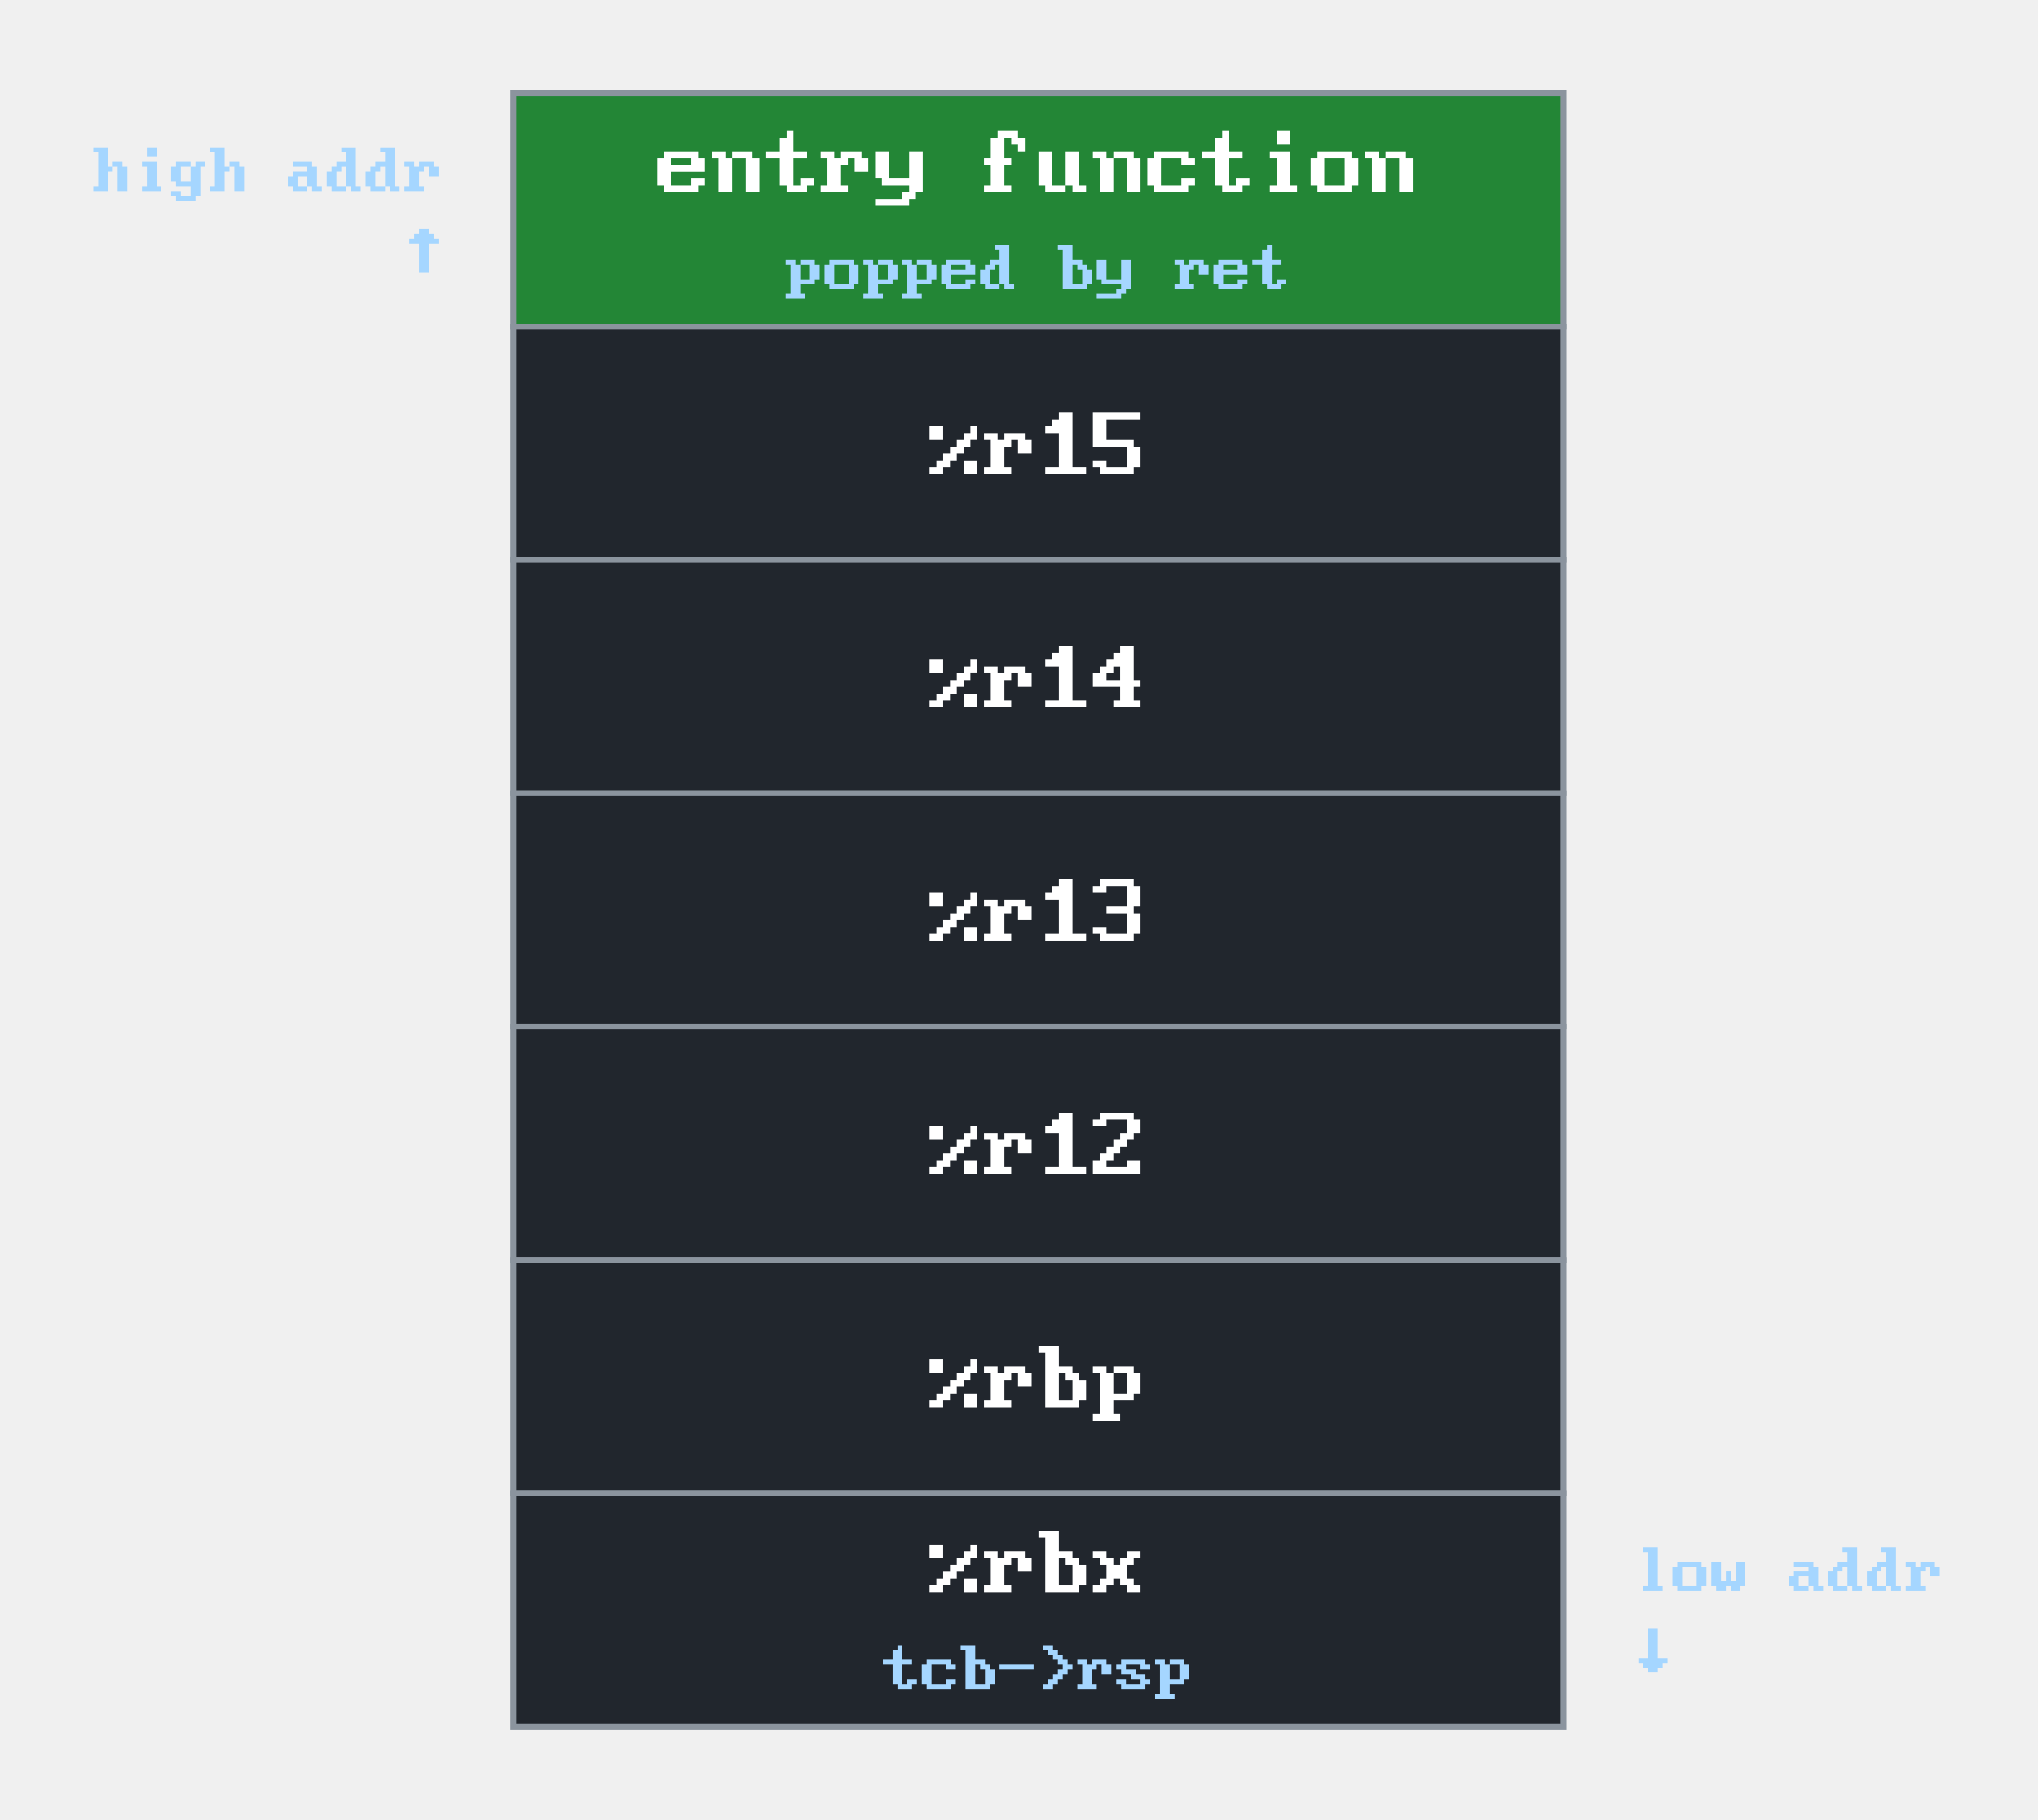
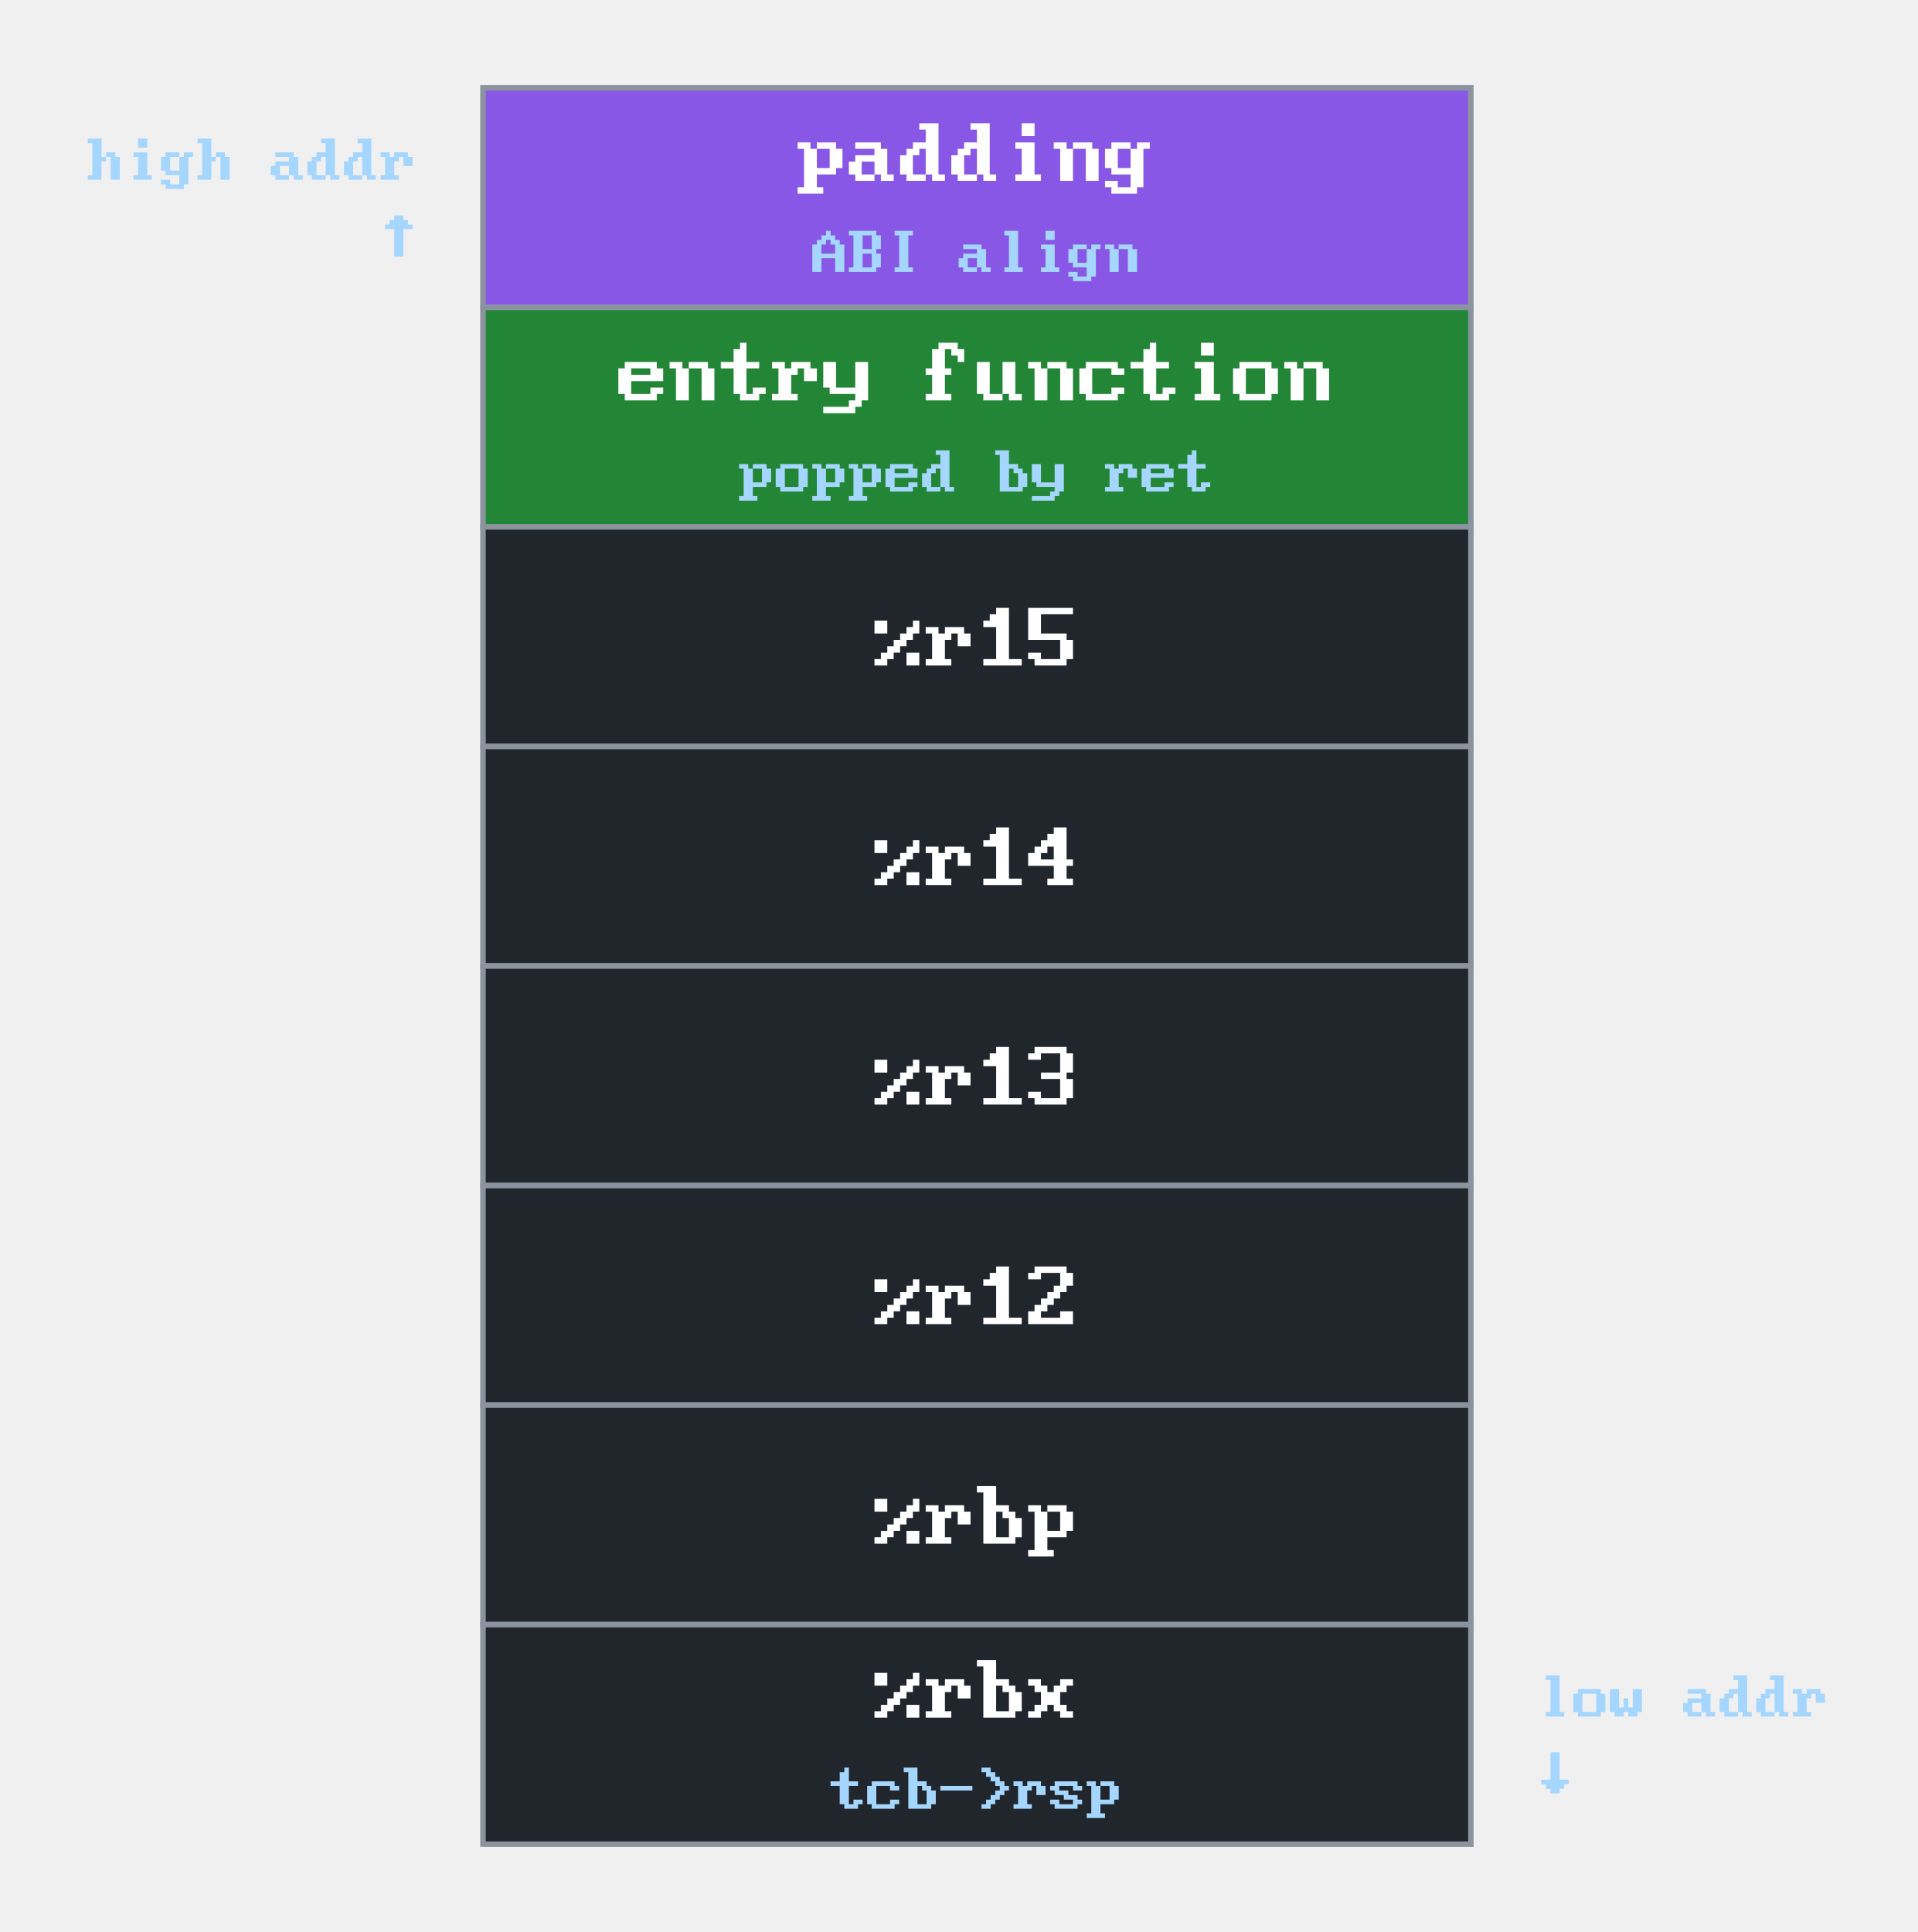
- <svg xmlns="http://www.w3.org/2000/svg" xmlns:xlink="http://www.w3.org/1999/xlink" class="typst-doc" viewBox="0 0 349.333 312" width="349.333pt" height="312pt">
+ <svg xmlns="http://www.w3.org/2000/svg" xmlns:xlink="http://www.w3.org/1999/xlink" class="typst-doc" viewBox="0 0 349.333 352" width="349.333pt" height="352pt">
  <g>
    <g class="typst-group">
      <g>
        <g class="typst-text" transform="matrix(1 0 0 -1 16 32.75)">
          <use xlink:href="#g8C15F01BCFB7D154E36E9EA07BA62C7C" x="0" y="0" fill="#a5d6ff" fill-rule="nonzero" />
          <use xlink:href="#g592AC7E10F885025BB79F8C3156372EB" x="6.667" y="0" fill="#a5d6ff" fill-rule="nonzero" />
          <use xlink:href="#g20F784D6656AF77B79329B477BD60B00" x="13.333" y="0" fill="#a5d6ff" fill-rule="nonzero" />
          <use xlink:href="#g8C15F01BCFB7D154E36E9EA07BA62C7C" x="20" y="0" fill="#a5d6ff" fill-rule="nonzero" />
          <use xlink:href="#g493AD34C2264C5DFC265B6B60A4606BF" x="33.333" y="0" fill="#a5d6ff" fill-rule="nonzero" />
          <use xlink:href="#g3AE8606C6E1D8AF31D92DA0FF7C34926" x="40" y="0" fill="#a5d6ff" fill-rule="nonzero" />
          <use xlink:href="#g3AE8606C6E1D8AF31D92DA0FF7C34926" x="46.667" y="0" fill="#a5d6ff" fill-rule="nonzero" />
          <use xlink:href="#g7769AABED4934FACB2AA118D75D4933A" x="53.333" y="0" fill="#a5d6ff" fill-rule="nonzero" />
        </g>
        <g class="typst-text" transform="matrix(1 0 0 -1 69.33333 46.75)">
          <use xlink:href="#gD60A8ECEE4A3536306B9DC0E0A1C459E" x="0" y="0" fill="#a5d6ff" fill-rule="nonzero" />
        </g>
-         <path class="typst-shape" fill="#238636" fill-rule="nonzero" stroke="#8b949e" stroke-width="1" stroke-linecap="butt" stroke-linejoin="miter" stroke-miterlimit="4" transform="matrix(1 0 0 1 88 16)" d="M 0 0v 40 h 180 v -40 Z " />
-         <g class="typst-text" transform="matrix(1 0 0 -1 112.6667 32.95)">
-           <use xlink:href="#g91E8BDFB13DC5CC27F7FA635D859F618" x="0" y="0" fill="#ffffff" fill-rule="nonzero" />
-           <use xlink:href="#g42178610C96C37130842B8EFA86974BE" x="9.333" y="0" fill="#ffffff" fill-rule="nonzero" />
-           <use xlink:href="#g17128DC925FD840645B4F1835B0245E0" x="18.667" y="0" fill="#ffffff" fill-rule="nonzero" />
-           <use xlink:href="#g5D52FC5AEA62DAAC7F7244E0492F308D" x="28" y="0" fill="#ffffff" fill-rule="nonzero" />
-           <use xlink:href="#g29A4D0C5A0BAD80C0184C454029E341F" x="37.333" y="0" fill="#ffffff" fill-rule="nonzero" />
-           <use xlink:href="#gA616D9181F0B5B25BC8DEF42A2EA01DC" x="56" y="0" fill="#ffffff" fill-rule="nonzero" />
-           <use xlink:href="#g92444CC742C109AA39049C07D6E14945" x="65.333" y="0" fill="#ffffff" fill-rule="nonzero" />
-           <use xlink:href="#g42178610C96C37130842B8EFA86974BE" x="74.667" y="0" fill="#ffffff" fill-rule="nonzero" />
-           <use xlink:href="#g6A1B79DF8BD7BB8448207A024A3A4C83" x="84" y="0" fill="#ffffff" fill-rule="nonzero" />
-           <use xlink:href="#g17128DC925FD840645B4F1835B0245E0" x="93.333" y="0" fill="#ffffff" fill-rule="nonzero" />
-           <use xlink:href="#g92D16F4A554C18D99718355F55FD19AB" x="102.667" y="0" fill="#ffffff" fill-rule="nonzero" />
-           <use xlink:href="#g7E46E3C9FA9DC61B6697E6C0870D8E9D" x="112" y="0" fill="#ffffff" fill-rule="nonzero" />
-           <use xlink:href="#g42178610C96C37130842B8EFA86974BE" x="121.333" y="0" fill="#ffffff" fill-rule="nonzero" />
-         </g>
-         <g class="typst-text" transform="matrix(1 0 0 -1 134.6667 49.55)">
-           <use xlink:href="#g91DDB194E863B5FBFCD3BC84E5C0237C" x="0" y="0" fill="#a5d6ff" fill-rule="nonzero" />
-           <use xlink:href="#g2C52D09012E12039B7ECF0BDCF58AC1B" x="6.667" y="0" fill="#a5d6ff" fill-rule="nonzero" />
-           <use xlink:href="#g91DDB194E863B5FBFCD3BC84E5C0237C" x="13.333" y="0" fill="#a5d6ff" fill-rule="nonzero" />
-           <use xlink:href="#g91DDB194E863B5FBFCD3BC84E5C0237C" x="20" y="0" fill="#a5d6ff" fill-rule="nonzero" />
-           <use xlink:href="#g471ACC1A246684B42B55DF8C1DB6DA98" x="26.667" y="0" fill="#a5d6ff" fill-rule="nonzero" />
-           <use xlink:href="#g3AE8606C6E1D8AF31D92DA0FF7C34926" x="33.333" y="0" fill="#a5d6ff" fill-rule="nonzero" />
-           <use xlink:href="#gBE56F15A7763E681CF0FEB3727E8FA87" x="46.667" y="0" fill="#a5d6ff" fill-rule="nonzero" />
-           <use xlink:href="#gE77ABB4AA33E1E01AE1AA9F58BF4266E" x="53.333" y="0" fill="#a5d6ff" fill-rule="nonzero" />
-           <use xlink:href="#g7769AABED4934FACB2AA118D75D4933A" x="66.667" y="0" fill="#a5d6ff" fill-rule="nonzero" />
-           <use xlink:href="#g471ACC1A246684B42B55DF8C1DB6DA98" x="73.333" y="0" fill="#a5d6ff" fill-rule="nonzero" />
-           <use xlink:href="#g670E35F5041C5D59E460C07EFF663B48" x="80" y="0" fill="#a5d6ff" fill-rule="nonzero" />
-         </g>
-         <g class="typst-group">
-           <g>
-             <path class="typst-shape" fill="#21262d" fill-rule="nonzero" stroke="#8b949e" stroke-width="1" stroke-linecap="butt" stroke-linejoin="miter" stroke-miterlimit="4" transform="matrix(1 0 0 1 88 56)" d="M 0 0v 40 h 180 v -40 Z " />
-             <g class="typst-text" transform="matrix(1 0 0 -1 159.3333 81.25)">
+         <path class="typst-shape" fill="#8957e5" fill-rule="nonzero" stroke="#8b949e" stroke-width="1" stroke-linecap="butt" stroke-linejoin="miter" stroke-miterlimit="4" transform="matrix(1 0 0 1 88 16)" d="M 0 0v 40 h 180 v -40 Z " />
+         <g class="typst-text" transform="matrix(1 0 0 -1 145.3333 32.95)">
+           <use xlink:href="#gCF5BB21970CF4736E00452CDE75A23F6" x="0" y="0" fill="#ffffff" fill-rule="nonzero" />
+           <use xlink:href="#gD4F92B52706F960662A427C33C793561" x="9.333" y="0" fill="#ffffff" fill-rule="nonzero" />
+           <use xlink:href="#g78F52DD90568D9578996844C6AE65CE3" x="18.667" y="0" fill="#ffffff" fill-rule="nonzero" />
+           <use xlink:href="#g78F52DD90568D9578996844C6AE65CE3" x="28" y="0" fill="#ffffff" fill-rule="nonzero" />
+           <use xlink:href="#g92D16F4A554C18D99718355F55FD19AB" x="37.333" y="0" fill="#ffffff" fill-rule="nonzero" />
+           <use xlink:href="#g42178610C96C37130842B8EFA86974BE" x="46.667" y="0" fill="#ffffff" fill-rule="nonzero" />
+           <use xlink:href="#gA83B3C2E008EA8FBB25171D125B27FFD" x="56" y="0" fill="#ffffff" fill-rule="nonzero" />
+         </g>
+         <g class="typst-text" transform="matrix(1 0 0 -1 148 49.55)">
+           <use xlink:href="#g11B6A9E3E0A50F49644E95189ECDE4FD" x="0" y="0" fill="#a5d6ff" fill-rule="nonzero" />
+           <use xlink:href="#g9332244C5BBD44F075F8DF6861497FB" x="6.667" y="0" fill="#a5d6ff" fill-rule="nonzero" />
+           <use xlink:href="#g90F07D1E6086375C57E98724D0579920" x="13.333" y="0" fill="#a5d6ff" fill-rule="nonzero" />
+           <use xlink:href="#g493AD34C2264C5DFC265B6B60A4606BF" x="26.667" y="0" fill="#a5d6ff" fill-rule="nonzero" />
+           <use xlink:href="#gF73006EE378FFE8ABD7F678B4C8F245D" x="33.333" y="0" fill="#a5d6ff" fill-rule="nonzero" />
+           <use xlink:href="#g592AC7E10F885025BB79F8C3156372EB" x="40" y="0" fill="#a5d6ff" fill-rule="nonzero" />
+           <use xlink:href="#g20F784D6656AF77B79329B477BD60B00" x="46.667" y="0" fill="#a5d6ff" fill-rule="nonzero" />
+           <use xlink:href="#g65F63BEE0CACCED71C4830D6C777E19" x="53.333" y="0" fill="#a5d6ff" fill-rule="nonzero" />
+         </g>
+         <g class="typst-group">
+           <g>
+             <path class="typst-shape" fill="#238636" fill-rule="nonzero" stroke="#8b949e" stroke-width="1" stroke-linecap="butt" stroke-linejoin="miter" stroke-miterlimit="4" transform="matrix(1 0 0 1 88 56)" d="M 0 0v 40 h 180 v -40 Z " />
+             <g class="typst-text" transform="matrix(1 0 0 -1 112.6667 72.95)">
+               <use xlink:href="#g91E8BDFB13DC5CC27F7FA635D859F618" x="0" y="0" fill="#ffffff" fill-rule="nonzero" />
+               <use xlink:href="#g42178610C96C37130842B8EFA86974BE" x="9.333" y="0" fill="#ffffff" fill-rule="nonzero" />
+               <use xlink:href="#g17128DC925FD840645B4F1835B0245E0" x="18.667" y="0" fill="#ffffff" fill-rule="nonzero" />
+               <use xlink:href="#g5D52FC5AEA62DAAC7F7244E0492F308D" x="28" y="0" fill="#ffffff" fill-rule="nonzero" />
+               <use xlink:href="#g29A4D0C5A0BAD80C0184C454029E341F" x="37.333" y="0" fill="#ffffff" fill-rule="nonzero" />
+               <use xlink:href="#gA616D9181F0B5B25BC8DEF42A2EA01DC" x="56" y="0" fill="#ffffff" fill-rule="nonzero" />
+               <use xlink:href="#g92444CC742C109AA39049C07D6E14945" x="65.333" y="0" fill="#ffffff" fill-rule="nonzero" />
+               <use xlink:href="#g42178610C96C37130842B8EFA86974BE" x="74.667" y="0" fill="#ffffff" fill-rule="nonzero" />
+               <use xlink:href="#g6A1B79DF8BD7BB8448207A024A3A4C83" x="84" y="0" fill="#ffffff" fill-rule="nonzero" />
+               <use xlink:href="#g17128DC925FD840645B4F1835B0245E0" x="93.333" y="0" fill="#ffffff" fill-rule="nonzero" />
+               <use xlink:href="#g92D16F4A554C18D99718355F55FD19AB" x="102.667" y="0" fill="#ffffff" fill-rule="nonzero" />
+               <use xlink:href="#g7E46E3C9FA9DC61B6697E6C0870D8E9D" x="112" y="0" fill="#ffffff" fill-rule="nonzero" />
+               <use xlink:href="#g42178610C96C37130842B8EFA86974BE" x="121.333" y="0" fill="#ffffff" fill-rule="nonzero" />
+             </g>
+             <g class="typst-text" transform="matrix(1 0 0 -1 134.6667 89.55)">
+               <use xlink:href="#g91DDB194E863B5FBFCD3BC84E5C0237C" x="0" y="0" fill="#a5d6ff" fill-rule="nonzero" />
+               <use xlink:href="#g2C52D09012E12039B7ECF0BDCF58AC1B" x="6.667" y="0" fill="#a5d6ff" fill-rule="nonzero" />
+               <use xlink:href="#g91DDB194E863B5FBFCD3BC84E5C0237C" x="13.333" y="0" fill="#a5d6ff" fill-rule="nonzero" />
+               <use xlink:href="#g91DDB194E863B5FBFCD3BC84E5C0237C" x="20" y="0" fill="#a5d6ff" fill-rule="nonzero" />
+               <use xlink:href="#g471ACC1A246684B42B55DF8C1DB6DA98" x="26.667" y="0" fill="#a5d6ff" fill-rule="nonzero" />
+               <use xlink:href="#g3AE8606C6E1D8AF31D92DA0FF7C34926" x="33.333" y="0" fill="#a5d6ff" fill-rule="nonzero" />
+               <use xlink:href="#gBE56F15A7763E681CF0FEB3727E8FA87" x="46.667" y="0" fill="#a5d6ff" fill-rule="nonzero" />
+               <use xlink:href="#gE77ABB4AA33E1E01AE1AA9F58BF4266E" x="53.333" y="0" fill="#a5d6ff" fill-rule="nonzero" />
+               <use xlink:href="#g7769AABED4934FACB2AA118D75D4933A" x="66.667" y="0" fill="#a5d6ff" fill-rule="nonzero" />
+               <use xlink:href="#g471ACC1A246684B42B55DF8C1DB6DA98" x="73.333" y="0" fill="#a5d6ff" fill-rule="nonzero" />
+               <use xlink:href="#g670E35F5041C5D59E460C07EFF663B48" x="80" y="0" fill="#a5d6ff" fill-rule="nonzero" />
+             </g>
+           </g>
+         </g>
+         <g class="typst-group">
+           <g>
+             <path class="typst-shape" fill="#21262d" fill-rule="nonzero" stroke="#8b949e" stroke-width="1" stroke-linecap="butt" stroke-linejoin="miter" stroke-miterlimit="4" transform="matrix(1 0 0 1 88 96)" d="M 0 0v 40 h 180 v -40 Z " />
+             <g class="typst-text" transform="matrix(1 0 0 -1 159.3333 121.25)">
              <use xlink:href="#g20D2E65A8E9C59F805D9160AA349A0F6" x="0" y="0" fill="#ffffff" fill-rule="nonzero" />
              <use xlink:href="#g5D52FC5AEA62DAAC7F7244E0492F308D" x="9.333" y="0" fill="#ffffff" fill-rule="nonzero" />
              <use xlink:href="#gF7D4DC46A9A84624A1C06292A58F8F8A" x="18.667" y="0" fill="#ffffff" fill-rule="nonzero" />
              <use xlink:href="#gBCEB2A3AEDF2DD4B918DE97676070F8A" x="28" y="0" fill="#ffffff" fill-rule="nonzero" />
            </g>
          </g>
        </g>
        <g class="typst-group">
          <g>
-             <path class="typst-shape" fill="#21262d" fill-rule="nonzero" stroke="#8b949e" stroke-width="1" stroke-linecap="butt" stroke-linejoin="miter" stroke-miterlimit="4" transform="matrix(1 0 0 1 88 96)" d="M 0 0v 40 h 180 v -40 Z " />
-             <g class="typst-text" transform="matrix(1 0 0 -1 159.3333 121.25)">
+             <path class="typst-shape" fill="#21262d" fill-rule="nonzero" stroke="#8b949e" stroke-width="1" stroke-linecap="butt" stroke-linejoin="miter" stroke-miterlimit="4" transform="matrix(1 0 0 1 88 136)" d="M 0 0v 40 h 180 v -40 Z " />
+             <g class="typst-text" transform="matrix(1 0 0 -1 159.3333 161.25)">
              <use xlink:href="#g20D2E65A8E9C59F805D9160AA349A0F6" x="0" y="0" fill="#ffffff" fill-rule="nonzero" />
              <use xlink:href="#g5D52FC5AEA62DAAC7F7244E0492F308D" x="9.333" y="0" fill="#ffffff" fill-rule="nonzero" />
              <use xlink:href="#gF7D4DC46A9A84624A1C06292A58F8F8A" x="18.667" y="0" fill="#ffffff" fill-rule="nonzero" />
              <use xlink:href="#gE3C363E3D5CF17C5BA16F8E2C9C2826B" x="28" y="0" fill="#ffffff" fill-rule="nonzero" />
            </g>
          </g>
        </g>
        <g class="typst-group">
          <g>
-             <path class="typst-shape" fill="#21262d" fill-rule="nonzero" stroke="#8b949e" stroke-width="1" stroke-linecap="butt" stroke-linejoin="miter" stroke-miterlimit="4" transform="matrix(1 0 0 1 88 136)" d="M 0 0v 40 h 180 v -40 Z " />
-             <g class="typst-text" transform="matrix(1 0 0 -1 159.3333 161.25)">
+             <path class="typst-shape" fill="#21262d" fill-rule="nonzero" stroke="#8b949e" stroke-width="1" stroke-linecap="butt" stroke-linejoin="miter" stroke-miterlimit="4" transform="matrix(1 0 0 1 88 176)" d="M 0 0v 40 h 180 v -40 Z " />
+             <g class="typst-text" transform="matrix(1 0 0 -1 159.3333 201.25)">
              <use xlink:href="#g20D2E65A8E9C59F805D9160AA349A0F6" x="0" y="0" fill="#ffffff" fill-rule="nonzero" />
              <use xlink:href="#g5D52FC5AEA62DAAC7F7244E0492F308D" x="9.333" y="0" fill="#ffffff" fill-rule="nonzero" />
              <use xlink:href="#gF7D4DC46A9A84624A1C06292A58F8F8A" x="18.667" y="0" fill="#ffffff" fill-rule="nonzero" />
              <use xlink:href="#gECEC6FDBF0DF2FE71855280C1768F73" x="28" y="0" fill="#ffffff" fill-rule="nonzero" />
            </g>
          </g>
        </g>
        <g class="typst-group">
          <g>
-             <path class="typst-shape" fill="#21262d" fill-rule="nonzero" stroke="#8b949e" stroke-width="1" stroke-linecap="butt" stroke-linejoin="miter" stroke-miterlimit="4" transform="matrix(1 0 0 1 88 176)" d="M 0 0v 40 h 180 v -40 Z " />
-             <g class="typst-text" transform="matrix(1 0 0 -1 159.3333 201.25)">
+             <path class="typst-shape" fill="#21262d" fill-rule="nonzero" stroke="#8b949e" stroke-width="1" stroke-linecap="butt" stroke-linejoin="miter" stroke-miterlimit="4" transform="matrix(1 0 0 1 88 216)" d="M 0 0v 40 h 180 v -40 Z " />
+             <g class="typst-text" transform="matrix(1 0 0 -1 159.3333 241.25)">
              <use xlink:href="#g20D2E65A8E9C59F805D9160AA349A0F6" x="0" y="0" fill="#ffffff" fill-rule="nonzero" />
              <use xlink:href="#g5D52FC5AEA62DAAC7F7244E0492F308D" x="9.333" y="0" fill="#ffffff" fill-rule="nonzero" />
              <use xlink:href="#gF7D4DC46A9A84624A1C06292A58F8F8A" x="18.667" y="0" fill="#ffffff" fill-rule="nonzero" />
              <use xlink:href="#g7BC38CB7962394FA0052F2500D2B4352" x="28" y="0" fill="#ffffff" fill-rule="nonzero" />
            </g>
          </g>
        </g>
        <g class="typst-group">
          <g>
-             <path class="typst-shape" fill="#21262d" fill-rule="nonzero" stroke="#8b949e" stroke-width="1" stroke-linecap="butt" stroke-linejoin="miter" stroke-miterlimit="4" transform="matrix(1 0 0 1 88 216)" d="M 0 0v 40 h 180 v -40 Z " />
-             <g class="typst-text" transform="matrix(1 0 0 -1 159.3333 241.25)">
+             <path class="typst-shape" fill="#21262d" fill-rule="nonzero" stroke="#8b949e" stroke-width="1" stroke-linecap="butt" stroke-linejoin="miter" stroke-miterlimit="4" transform="matrix(1 0 0 1 88 256)" d="M 0 0v 40 h 180 v -40 Z " />
+             <g class="typst-text" transform="matrix(1 0 0 -1 159.3333 281.25)">
              <use xlink:href="#g20D2E65A8E9C59F805D9160AA349A0F6" x="0" y="0" fill="#ffffff" fill-rule="nonzero" />
              <use xlink:href="#g5D52FC5AEA62DAAC7F7244E0492F308D" x="9.333" y="0" fill="#ffffff" fill-rule="nonzero" />
              <use xlink:href="#g84B980FE9700E68074725196FE201B23" x="18.667" y="0" fill="#ffffff" fill-rule="nonzero" />
              <use xlink:href="#gCF5BB21970CF4736E00452CDE75A23F6" x="28" y="0" fill="#ffffff" fill-rule="nonzero" />
            </g>
          </g>
        </g>
        <g class="typst-group">
          <g>
-             <path class="typst-shape" fill="#21262d" fill-rule="nonzero" stroke="#8b949e" stroke-width="1" stroke-linecap="butt" stroke-linejoin="miter" stroke-miterlimit="4" transform="matrix(1 0 0 1 88 256)" d="M 0 0v 40 h 180 v -40 Z " />
-             <g class="typst-text" transform="matrix(1 0 0 -1 159.3333 272.95)">
+             <path class="typst-shape" fill="#21262d" fill-rule="nonzero" stroke="#8b949e" stroke-width="1" stroke-linecap="butt" stroke-linejoin="miter" stroke-miterlimit="4" transform="matrix(1 0 0 1 88 296)" d="M 0 0v 40 h 180 v -40 Z " />
+             <g class="typst-text" transform="matrix(1 0 0 -1 159.3333 312.95)">
              <use xlink:href="#g20D2E65A8E9C59F805D9160AA349A0F6" x="0" y="0" fill="#ffffff" fill-rule="nonzero" />
              <use xlink:href="#g5D52FC5AEA62DAAC7F7244E0492F308D" x="9.333" y="0" fill="#ffffff" fill-rule="nonzero" />
              <use xlink:href="#g84B980FE9700E68074725196FE201B23" x="18.667" y="0" fill="#ffffff" fill-rule="nonzero" />
              <use xlink:href="#g8E13DA350357F5A01CE6B0D0002D3D75" x="28" y="0" fill="#ffffff" fill-rule="nonzero" />
            </g>
-             <g class="typst-text" transform="matrix(1 0 0 -1 151.3333 289.55)">
+             <g class="typst-text" transform="matrix(1 0 0 -1 151.3333 329.55)">
              <use xlink:href="#g670E35F5041C5D59E460C07EFF663B48" x="0" y="0" fill="#a5d6ff" fill-rule="nonzero" />
              <use xlink:href="#g4CCDC4C6515D309A3BB86239AC5EC5F2" x="6.667" y="0" fill="#a5d6ff" fill-rule="nonzero" />
              <use xlink:href="#gBE56F15A7763E681CF0FEB3727E8FA87" x="13.333" y="0" fill="#a5d6ff" fill-rule="nonzero" />
              <use xlink:href="#g4AA512096B5498FD510CAC448BD73158" x="20" y="0" fill="#a5d6ff" fill-rule="nonzero" />
              <use xlink:href="#gE2B2E00D277FE02CD0E4B61C6A1BF18" x="26.667" y="0" fill="#a5d6ff" fill-rule="nonzero" />
              <use xlink:href="#g7769AABED4934FACB2AA118D75D4933A" x="33.333" y="0" fill="#a5d6ff" fill-rule="nonzero" />
              <use xlink:href="#gA384E0B7497386BD2AC02E423DA2FE15" x="40" y="0" fill="#a5d6ff" fill-rule="nonzero" />
              <use xlink:href="#g91DDB194E863B5FBFCD3BC84E5C0237C" x="46.667" y="0" fill="#a5d6ff" fill-rule="nonzero" />
            </g>
-             <g class="typst-text" transform="matrix(1 0 0 -1 280 272.75)">
+             <g class="typst-text" transform="matrix(1 0 0 -1 280 312.75)">
              <use xlink:href="#gF73006EE378FFE8ABD7F678B4C8F245D" x="0" y="0" fill="#a5d6ff" fill-rule="nonzero" />
              <use xlink:href="#g2C52D09012E12039B7ECF0BDCF58AC1B" x="6.667" y="0" fill="#a5d6ff" fill-rule="nonzero" />
              <use xlink:href="#g6BFD4B06D287ACFF7F57D3FD1D6045A1" x="13.333" y="0" fill="#a5d6ff" fill-rule="nonzero" />
              <use xlink:href="#g493AD34C2264C5DFC265B6B60A4606BF" x="26.667" y="0" fill="#a5d6ff" fill-rule="nonzero" />
              <use xlink:href="#g3AE8606C6E1D8AF31D92DA0FF7C34926" x="33.333" y="0" fill="#a5d6ff" fill-rule="nonzero" />
              <use xlink:href="#g3AE8606C6E1D8AF31D92DA0FF7C34926" x="40" y="0" fill="#a5d6ff" fill-rule="nonzero" />
              <use xlink:href="#g7769AABED4934FACB2AA118D75D4933A" x="46.667" y="0" fill="#a5d6ff" fill-rule="nonzero" />
            </g>
-             <g class="typst-text" transform="matrix(1 0 0 -1 280 286.75)">
+             <g class="typst-text" transform="matrix(1 0 0 -1 280 326.75)">
              <use xlink:href="#g408F327B9E11D2408DEB4409F19BA572" x="0" y="0" fill="#a5d6ff" fill-rule="nonzero" />
            </g>
          </g>
        </g>
      </g>
    </g>
  </g>
  <defs id="glyph">
    <symbol id="g8C15F01BCFB7D154E36E9EA07BA62C7C" overflow="visible">
      <path d="M 0 0v 0.833 h 0.833 v 5.833 h -0.833 v 0.833 h 2.5 v -3.333 h 0.833 v -0.833 h -0.833 v -3.333 h -2.5 Z m 3.333 4.167 v 0.833 h 1.667 v -0.833 h 0.833 v -4.167 h -1.667 v 4.167 h -0.833 Z " />
    </symbol>
    <symbol id="g592AC7E10F885025BB79F8C3156372EB" overflow="visible">
      <path d="M 0 0m 1.667 0 v 0.833 h 0.833 v 3.333 h -0.833 v 0.833 h 2.5 v -4.167 h 0.833 v -0.833 h -3.333 Z m 0.833 5.833 v 1.667 h 1.667 v -1.667 h -1.667 Z " />
    </symbol>
    <symbol id="g20F784D6656AF77B79329B477BD60B00" overflow="visible">
      <path d="M 0 0m 0 -0.833 v 0.833 h 1.667 v -0.833 h 1.667 v 1.667 h -2.5 v 0.833 h -0.833 v 2.5 h 0.833 v 0.833 h 2.5 v -0.833 h -1.667 v -2.5 h 1.667 v 2.5 h 0.833 v 0.833 h 1.667 v -0.833 h -0.833 v -5 h -0.833 v -0.833 h -3.333 v 0.833 h -0.833 Z " />
    </symbol>
    <symbol id="g493AD34C2264C5DFC265B6B60A4606BF" overflow="visible">
      <path d="M 0 0m 0 0.833 v 1.667 h 0.833 v 0.833 h 2.5 v 0.833 h -2.5 v 0.833 h 3.333 v -0.833 h 0.833 v -3.333 h 0.833 v -0.833 h -1.667 v 0.833 h -0.833 v 1.667 h -1.667 v -1.667 h 1.667 v -0.833 h -2.5 v 0.833 h -0.833 Z " />
    </symbol>
    <symbol id="g3AE8606C6E1D8AF31D92DA0FF7C34926" overflow="visible">
      <path d="M 0 0m 0 0.833 v 2.5 h 0.833 v 0.833 h 0.833 v 0.833 h 1.667 v 1.667 h -0.833 v 0.833 h 2.5 v -6.667 h 0.833 v -0.833 h -1.667 v 0.833 h -0.833 v 3.333 h -0.833 v -0.833 h -0.833 v -2.5 h 1.667 v -0.833 h -2.5 v 0.833 h -0.833 Z " />
    </symbol>
    <symbol id="g7769AABED4934FACB2AA118D75D4933A" overflow="visible">
      <path d="M 0 0v 0.833 h 0.833 v 3.333 h -0.833 v 0.833 h 1.667 v -0.833 h 0.833 v 0.833 h 2.5 v -0.833 h 0.833 v -1.667 h -1.667 v 1.667 h -0.833 v -0.833 h -0.833 v -2.5 h 0.833 v -0.833 h -3.333 Z " />
    </symbol>
    <symbol id="gD60A8ECEE4A3536306B9DC0E0A1C459E" overflow="visible">
      <path d="M 0 0m 0.833 5 v 0.833 h 0.833 v 0.833 h 0.833 v 0.833 h 1.667 v -0.833 h 0.833 v -0.833 h 0.833 v -0.833 h -1.667 v -5 h -1.667 v 5 h -1.667 Z " />
    </symbol>
+     <symbol id="gCF5BB21970CF4736E00452CDE75A23F6" overflow="visible">
+       <path d="M 0 0m 0 -2.333 v 1.167 h 1.167 v 7 h -1.167 v 1.167 h 2.333 v -1.167 h 1.167 v -3.5 h 2.333 v 3.5 h -2.333 v 1.167 h 3.5 v -1.167 h 1.167 v -3.5 h -1.167 v -1.167 h -3.5 v -2.333 h 1.167 v -1.167 h -4.667 Z " />
+     </symbol>
+     <symbol id="gD4F92B52706F960662A427C33C793561" overflow="visible">
+       <path d="M 0 0m 0 1.167 v 2.333 h 1.167 v 1.167 h 3.5 v 1.167 h -3.5 v 1.167 h 4.667 v -1.167 h 1.167 v -4.667 h 1.167 v -1.167 h -2.333 v 1.167 h -1.167 v 2.333 h -2.333 v -2.333 h 2.333 v -1.167 h -3.5 v 1.167 h -1.167 Z " />
+     </symbol>
+     <symbol id="g78F52DD90568D9578996844C6AE65CE3" overflow="visible">
+       <path d="M 0 0m 0 1.167 v 3.5 h 1.167 v 1.167 h 1.167 v 1.167 h 2.333 v 2.333 h -1.167 v 1.167 h 3.5 v -9.333 h 1.167 v -1.167 h -2.333 v 1.167 h -1.167 v 4.667 h -1.167 v -1.167 h -1.167 v -3.5 h 2.333 v -1.167 h -3.5 v 1.167 h -1.167 Z " />
+     </symbol>
+     <symbol id="g92D16F4A554C18D99718355F55FD19AB" overflow="visible">
+       <path d="M 0 0m 2.333 0 v 1.167 h 1.167 v 4.667 h -1.167 v 1.167 h 3.5 v -5.833 h 1.167 v -1.167 h -4.667 Z m 1.167 8.167 v 2.333 h 2.333 v -2.333 h -2.333 Z " />
+     </symbol>
+     <symbol id="g42178610C96C37130842B8EFA86974BE" overflow="visible">
+       <path d="M 0 0m 0 5.833 v 1.167 h 2.333 v -1.167 h 1.167 v -5.833 h -2.333 v 5.833 h -1.167 Z m 3.5 0 v 1.167 h 3.5 v -1.167 h 1.167 v -5.833 h -2.333 v 5.833 h -2.333 Z " />
+     </symbol>
+     <symbol id="gA83B3C2E008EA8FBB25171D125B27FFD" overflow="visible">
+       <path d="M 0 0m 0 -1.167 v 1.167 h 2.333 v -1.167 h 2.333 v 2.333 h -3.5 v 1.167 h -1.167 v 3.5 h 1.167 v 1.167 h 3.5 v -1.167 h -2.333 v -3.5 h 2.333 v 3.5 h 1.167 v 1.167 h 2.333 v -1.167 h -1.167 v -7 h -1.167 v -1.167 h -4.667 v 1.167 h -1.167 Z " />
+     </symbol>
+     <symbol id="g11B6A9E3E0A50F49644E95189ECDE4FD" overflow="visible">
+       <path d="M 0 0v 5 h 0.833 v 0.833 h 0.833 v 0.833 h 0.833 v 0.833 h 0.833 v -0.833 h 0.833 v -0.833 h 0.833 v -0.833 h 0.833 v -5 h -1.667 v 2.5 h -2.5 v -2.5 h -1.667 Z m 1.667 3.333 h 2.5 v 1.667 h -0.833 v 0.833 h -0.833 v -0.833 h -0.833 v -1.667 Z " />
+     </symbol>
+     <symbol id="g9332244C5BBD44F075F8DF6861497FB" overflow="visible">
+       <path d="M 0 0v 0.833 h 0.833 v 5.833 h -0.833 v 0.833 h 5 v -0.833 h 0.833 v -2.5 h -0.833 v -0.833 h 0.833 v -2.5 h -0.833 v -0.833 h -5 Z m 2.5 0.833 h 1.667 v 2.5 h -1.667 v -2.5 Z m 0 3.333 h 1.667 v 2.5 h -1.667 v -2.5 Z " />
+     </symbol>
+     <symbol id="g90F07D1E6086375C57E98724D0579920" overflow="visible">
+       <path d="M 0 0m 4.167 0.833 h 0.833 v -0.833 h -3.333 v 0.833 h 0.833 v 5.833 h -0.833 v 0.833 h 3.333 v -0.833 h -0.833 v -5.833 Z " />
+     </symbol>
+     <symbol id="gF73006EE378FFE8ABD7F678B4C8F245D" overflow="visible">
+       <path d="M 0 0m 4.167 0.833 h 0.833 v -0.833 h -3.333 v 0.833 h 0.833 v 5.833 h -0.833 v 0.833 h 2.5 v -6.667 Z " />
+     </symbol>
+     <symbol id="g65F63BEE0CACCED71C4830D6C777E19" overflow="visible">
+       <path d="M 0 0m 0 4.167 v 0.833 h 1.667 v -0.833 h 0.833 v -4.167 h -1.667 v 4.167 h -0.833 Z m 2.5 0 v 0.833 h 2.5 v -0.833 h 0.833 v -4.167 h -1.667 v 4.167 h -1.667 Z " />
+     </symbol>
    <symbol id="g91E8BDFB13DC5CC27F7FA635D859F618" overflow="visible">
      <path d="M 0 0m 0 1.167 v 4.667 h 1.167 v 1.167 h 5.833 v -1.167 h 1.167 v -2.333 h -5.833 v -2.333 h 3.5 v 1.167 h 2.333 v -1.167 h -1.167 v -1.167 h -5.833 v 1.167 h -1.167 Z m 2.333 4.667 v -1.167 h 3.5 v 1.167 h -3.5 Z " />
    </symbol>
-     <symbol id="g42178610C96C37130842B8EFA86974BE" overflow="visible">
-       <path d="M 0 0m 0 5.833 v 1.167 h 2.333 v -1.167 h 1.167 v -5.833 h -2.333 v 5.833 h -1.167 Z m 3.5 0 v 1.167 h 3.5 v -1.167 h 1.167 v -5.833 h -2.333 v 5.833 h -2.333 Z " />
-     </symbol>
    <symbol id="g17128DC925FD840645B4F1835B0245E0" overflow="visible">
      <path d="M 0 0m 0 5.833 v 1.167 h 2.333 v 2.333 h 1.167 v 1.167 h 1.167 v -3.5 h 2.333 v -1.167 h -2.333 v -4.667 h 1.167 v 1.167 h 2.333 v -1.167 h -1.167 v -1.167 h -3.5 v 1.167 h -1.167 v 4.667 h -2.333 Z " />
    </symbol>
    <symbol id="g5D52FC5AEA62DAAC7F7244E0492F308D" overflow="visible">
      <path d="M 0 0v 1.167 h 1.167 v 4.667 h -1.167 v 1.167 h 2.333 v -1.167 h 1.167 v 1.167 h 3.5 v -1.167 h 1.167 v -2.333 h -2.333 v 2.333 h -1.167 v -1.167 h -1.167 v -3.5 h 1.167 v -1.167 h -4.667 Z " />
    </symbol>
    <symbol id="g29A4D0C5A0BAD80C0184C454029E341F" overflow="visible">
      <path d="M 0 0m 0 -2.333 v 1.167 h 4.667 v 1.167 h 1.167 v 1.167 h -4.667 v 1.167 h -1.167 v 4.667 h 2.333 v -4.667 h 3.5 v 4.667 h 2.333 v -7 h -1.167 v -1.167 h -1.167 v -1.167 h -5.833 Z " />
    </symbol>
    <symbol id="gA616D9181F0B5B25BC8DEF42A2EA01DC" overflow="visible">
      <path d="M 0 0v 1.167 h 1.167 v 3.5 h -1.167 v 1.167 h 1.167 v 3.5 h 1.167 v 1.167 h 3.5 v -1.167 h 1.167 v -2.333 h -1.167 v 1.167 h -1.167 v 1.167 h -1.167 v -3.5 h 1.167 v -1.167 h -1.167 v -3.5 h 1.167 v -1.167 h -4.667 Z " />
    </symbol>
    <symbol id="g92444CC742C109AA39049C07D6E14945" overflow="visible">
      <path d="M 0 0m 0 1.167 v 5.833 h 2.333 v -5.833 h 2.333 v -1.167 h -3.5 v 1.167 h -1.167 Z m 4.667 0 v 5.833 h 2.333 v -5.833 h 1.167 v -1.167 h -2.333 v 1.167 h -1.167 Z " />
    </symbol>
    <symbol id="g6A1B79DF8BD7BB8448207A024A3A4C83" overflow="visible">
      <path d="M 0 0m 0 1.167 v 4.667 h 1.167 v 1.167 h 5.833 v -1.167 h 1.167 v -1.167 h -2.333 v 1.167 h -3.5 v -4.667 h 3.5 v 1.167 h 2.333 v -1.167 h -1.167 v -1.167 h -5.833 v 1.167 h -1.167 Z " />
    </symbol>
-     <symbol id="g92D16F4A554C18D99718355F55FD19AB" overflow="visible">
-       <path d="M 0 0m 2.333 0 v 1.167 h 1.167 v 4.667 h -1.167 v 1.167 h 3.5 v -5.833 h 1.167 v -1.167 h -4.667 Z m 1.167 8.167 v 2.333 h 2.333 v -2.333 h -2.333 Z " />
-     </symbol>
    <symbol id="g7E46E3C9FA9DC61B6697E6C0870D8E9D" overflow="visible">
      <path d="M 0 0m 0 1.167 v 4.667 h 1.167 v 1.167 h 5.833 v -1.167 h 1.167 v -4.667 h -1.167 v -1.167 h -5.833 v 1.167 h -1.167 Z m 2.333 0 h 3.5 v 4.667 h -3.5 v -4.667 Z " />
    </symbol>
    <symbol id="g91DDB194E863B5FBFCD3BC84E5C0237C" overflow="visible">
      <path d="M 0 0m 0 -1.667 v 0.833 h 0.833 v 5 h -0.833 v 0.833 h 1.667 v -0.833 h 0.833 v -2.5 h 1.667 v 2.5 h -1.667 v 0.833 h 2.5 v -0.833 h 0.833 v -2.5 h -0.833 v -0.833 h -2.5 v -1.667 h 0.833 v -0.833 h -3.333 Z " />
    </symbol>
    <symbol id="g2C52D09012E12039B7ECF0BDCF58AC1B" overflow="visible">
      <path d="M 0 0m 0 0.833 v 3.333 h 0.833 v 0.833 h 4.167 v -0.833 h 0.833 v -3.333 h -0.833 v -0.833 h -4.167 v 0.833 h -0.833 Z m 1.667 0 h 2.5 v 3.333 h -2.5 v -3.333 Z " />
    </symbol>
    <symbol id="g471ACC1A246684B42B55DF8C1DB6DA98" overflow="visible">
      <path d="M 0 0m 0 0.833 v 3.333 h 0.833 v 0.833 h 4.167 v -0.833 h 0.833 v -1.667 h -4.167 v -1.667 h 2.5 v 0.833 h 1.667 v -0.833 h -0.833 v -0.833 h -4.167 v 0.833 h -0.833 Z m 1.667 3.333 v -0.833 h 2.5 v 0.833 h -2.5 Z " />
    </symbol>
    <symbol id="gBE56F15A7763E681CF0FEB3727E8FA87" overflow="visible">
      <path d="M 0 0m 0 6.667 v 0.833 h 2.5 v -2.5 h 1.667 v -0.833 h 0.833 v -0.833 h 0.833 v -2.5 h -0.833 v -0.833 h -4.167 v 6.667 h -0.833 Z m 2.5 -5.833 h 1.667 v 2.5 h -0.833 v 0.833 h -0.833 v -3.333 Z " />
    </symbol>
    <symbol id="gE77ABB4AA33E1E01AE1AA9F58BF4266E" overflow="visible">
      <path d="M 0 0m 0 -1.667 v 0.833 h 3.333 v 0.833 h 0.833 v 0.833 h -3.333 v 0.833 h -0.833 v 3.333 h 1.667 v -3.333 h 2.5 v 3.333 h 1.667 v -5 h -0.833 v -0.833 h -0.833 v -0.833 h -4.167 Z " />
    </symbol>
    <symbol id="g670E35F5041C5D59E460C07EFF663B48" overflow="visible">
      <path d="M 0 0m 0 4.167 v 0.833 h 1.667 v 1.667 h 0.833 v 0.833 h 0.833 v -2.5 h 1.667 v -0.833 h -1.667 v -3.333 h 0.833 v 0.833 h 1.667 v -0.833 h -0.833 v -0.833 h -2.5 v 0.833 h -0.833 v 3.333 h -1.667 Z " />
    </symbol>
    <symbol id="g20D2E65A8E9C59F805D9160AA349A0F6" overflow="visible">
      <path d="M 0 0v 1.167 h 1.167 v 1.167 h 1.167 v 1.167 h 1.167 v 1.167 h 1.167 v 1.167 h 1.167 v 1.167 h 1.167 v 1.167 h 1.167 v -2.333 h -1.167 v -1.167 h -1.167 v -1.167 h -1.167 v -1.167 h -1.167 v -1.167 h -1.167 v -1.167 h -2.333 Z m 0 5.833 v 2.333 h 2.333 v -2.333 h -2.333 Z m 5.833 -3.5 h 2.333 v -2.333 h -2.333 v 2.333 Z " />
    </symbol>
    <symbol id="gF7D4DC46A9A84624A1C06292A58F8F8A" overflow="visible">
      <path d="M 0 0m 1.167 0 v 1.167 h 2.333 v 5.833 h -2.333 v 1.167 h 1.167 v 1.167 h 1.167 v 1.167 h 2.333 v -9.333 h 2.333 v -1.167 h -7 Z " />
    </symbol>
    <symbol id="gBCEB2A3AEDF2DD4B918DE97676070F8A" overflow="visible">
      <path d="M 0 0m 0 1.167 v 1.167 h 2.333 v -1.167 h 3.5 v 3.5 h -5.833 v 5.833 h 8.167 v -1.167 h -5.833 v -3.5 h 4.667 v -1.167 h 1.167 v -3.5 h -1.167 v -1.167 h -5.833 v 1.167 h -1.167 Z " />
    </symbol>
    <symbol id="gE3C363E3D5CF17C5BA16F8E2C9C2826B" overflow="visible">
      <path d="M 0 0m 0 5.833 h 1.167 v 1.167 h 1.167 v 1.167 h 1.167 v 1.167 h 1.167 v 1.167 h 2.333 v -5.833 h 1.167 v -1.167 h -1.167 v -2.333 h 1.167 v -1.167 h -4.667 v 1.167 h 1.167 v 2.333 h -4.667 v 2.333 Z m 2.333 0 v -1.167 h 2.333 v 2.333 h -1.167 v -1.167 h -1.167 Z " />
    </symbol>
    <symbol id="gECEC6FDBF0DF2FE71855280C1768F73" overflow="visible">
      <path d="M 0 0m 0 1.167 v 1.167 h 2.333 v -1.167 h 3.5 v 3.5 h -3.5 v 1.167 h 3.5 v 3.5 h -3.5 v -1.167 h -2.333 v 1.167 h 1.167 v 1.167 h 5.833 v -1.167 h 1.167 v -3.5 h -1.167 v -1.167 h 1.167 v -3.5 h -1.167 v -1.167 h -5.833 v 1.167 h -1.167 Z " />
    </symbol>
    <symbol id="g7BC38CB7962394FA0052F2500D2B4352" overflow="visible">
      <path d="M 0 0m 0 2.333 h 1.167 v 1.167 h 1.167 v 1.167 h 1.167 v 1.167 h 1.167 v 1.167 h 1.167 v 2.333 h -3.5 v -1.167 h -2.333 v 1.167 h 1.167 v 1.167 h 5.833 v -1.167 h 1.167 v -2.333 h -1.167 v -1.167 h -1.167 v -1.167 h -1.167 v -1.167 h -1.167 v -1.167 h -1.167 v -1.167 h 3.5 v 1.167 h 2.333 v -2.333 h -8.167 v 2.333 Z " />
    </symbol>
    <symbol id="g84B980FE9700E68074725196FE201B23" overflow="visible">
      <path d="M 0 0m 0 9.333 v 1.167 h 3.5 v -3.5 h 2.333 v -1.167 h 1.167 v -1.167 h 1.167 v -3.5 h -1.167 v -1.167 h -5.833 v 9.333 h -1.167 Z m 3.5 -8.167 h 2.333 v 3.5 h -1.167 v 1.167 h -1.167 v -4.667 Z " />
    </symbol>
-     <symbol id="gCF5BB21970CF4736E00452CDE75A23F6" overflow="visible">
-       <path d="M 0 0m 0 -2.333 v 1.167 h 1.167 v 7 h -1.167 v 1.167 h 2.333 v -1.167 h 1.167 v -3.5 h 2.333 v 3.5 h -2.333 v 1.167 h 3.5 v -1.167 h 1.167 v -3.5 h -1.167 v -1.167 h -3.5 v -2.333 h 1.167 v -1.167 h -4.667 Z " />
-     </symbol>
    <symbol id="g8E13DA350357F5A01CE6B0D0002D3D75" overflow="visible">
      <path d="M 0 0v 1.167 h 1.167 v 1.167 h 1.167 v 2.333 h -1.167 v 1.167 h -1.167 v 1.167 h 2.333 v -1.167 h 1.167 v -1.167 h 1.167 v 1.167 h 1.167 v 1.167 h 2.333 v -1.167 h -1.167 v -1.167 h -1.167 v -2.333 h 1.167 v -1.167 h 1.167 v -1.167 h -2.333 v 1.167 h -1.167 v 1.167 h -1.167 v -1.167 h -1.167 v -1.167 h -2.333 Z " />
    </symbol>
    <symbol id="g4CCDC4C6515D309A3BB86239AC5EC5F2" overflow="visible">
      <path d="M 0 0m 0 0.833 v 3.333 h 0.833 v 0.833 h 4.167 v -0.833 h 0.833 v -0.833 h -1.667 v 0.833 h -2.5 v -3.333 h 2.5 v 0.833 h 1.667 v -0.833 h -0.833 v -0.833 h -4.167 v 0.833 h -0.833 Z " />
    </symbol>
    <symbol id="g4AA512096B5498FD510CAC448BD73158" overflow="visible">
      <path d="M 0 0m 0 3.333 v 0.833 h 5.833 v -0.833 h -5.833 Z " />
    </symbol>
    <symbol id="gE2B2E00D277FE02CD0E4B61C6A1BF18" overflow="visible">
      <path d="M 0 0m 1.667 0.833 v 0.833 h 0.833 v 0.833 h 0.833 v 0.833 h 0.833 v 0.833 h -0.833 v 0.833 h -0.833 v 0.833 h -0.833 v 0.833 h -0.833 v 0.833 h 1.667 v -0.833 h 0.833 v -0.833 h 0.833 v -0.833 h 0.833 v -0.833 h 0.833 v -0.833 h -0.833 v -0.833 h -0.833 v -0.833 h -0.833 v -0.833 h -0.833 v -0.833 h -1.667 v 0.833 h 0.833 Z " />
    </symbol>
    <symbol id="gA384E0B7497386BD2AC02E423DA2FE15" overflow="visible">
      <path d="M 0 0m 0 0.833 v 0.833 h 1.667 v -0.833 h 2.5 v 0.833 h -1.667 v 0.833 h -1.667 v 0.833 h -0.833 v 0.833 h 0.833 v 0.833 h 4.167 v -0.833 h 0.833 v -0.833 h -1.667 v 0.833 h -2.5 v -0.833 h 1.667 v -0.833 h 1.667 v -0.833 h 0.833 v -0.833 h -0.833 v -0.833 h -4.167 v 0.833 h -0.833 Z " />
    </symbol>
-     <symbol id="gF73006EE378FFE8ABD7F678B4C8F245D" overflow="visible">
-       <path d="M 0 0m 4.167 0.833 h 0.833 v -0.833 h -3.333 v 0.833 h 0.833 v 5.833 h -0.833 v 0.833 h 2.5 v -6.667 Z " />
-     </symbol>
    <symbol id="g6BFD4B06D287ACFF7F57D3FD1D6045A1" overflow="visible">
      <path d="M 0 0m 0 0.833 v 4.167 h 1.667 v -3.333 h 0.833 v 1.667 h 0.833 v -1.667 h 0.833 v 3.333 h 1.667 v -4.167 h -0.833 v -0.833 h -1.667 v 0.833 h -0.833 v -0.833 h -1.667 v 0.833 h -0.833 Z " />
    </symbol>
    <symbol id="g408F327B9E11D2408DEB4409F19BA572" overflow="visible">
      <path d="M 0 0m 0.833 1.667 v 0.833 h 1.667 v 5 h 1.667 v -5 h 1.667 v -0.833 h -0.833 v -0.833 h -0.833 v -0.833 h -1.667 v 0.833 h -0.833 v 0.833 h -0.833 Z " />
    </symbol>
  </defs>
</svg>
